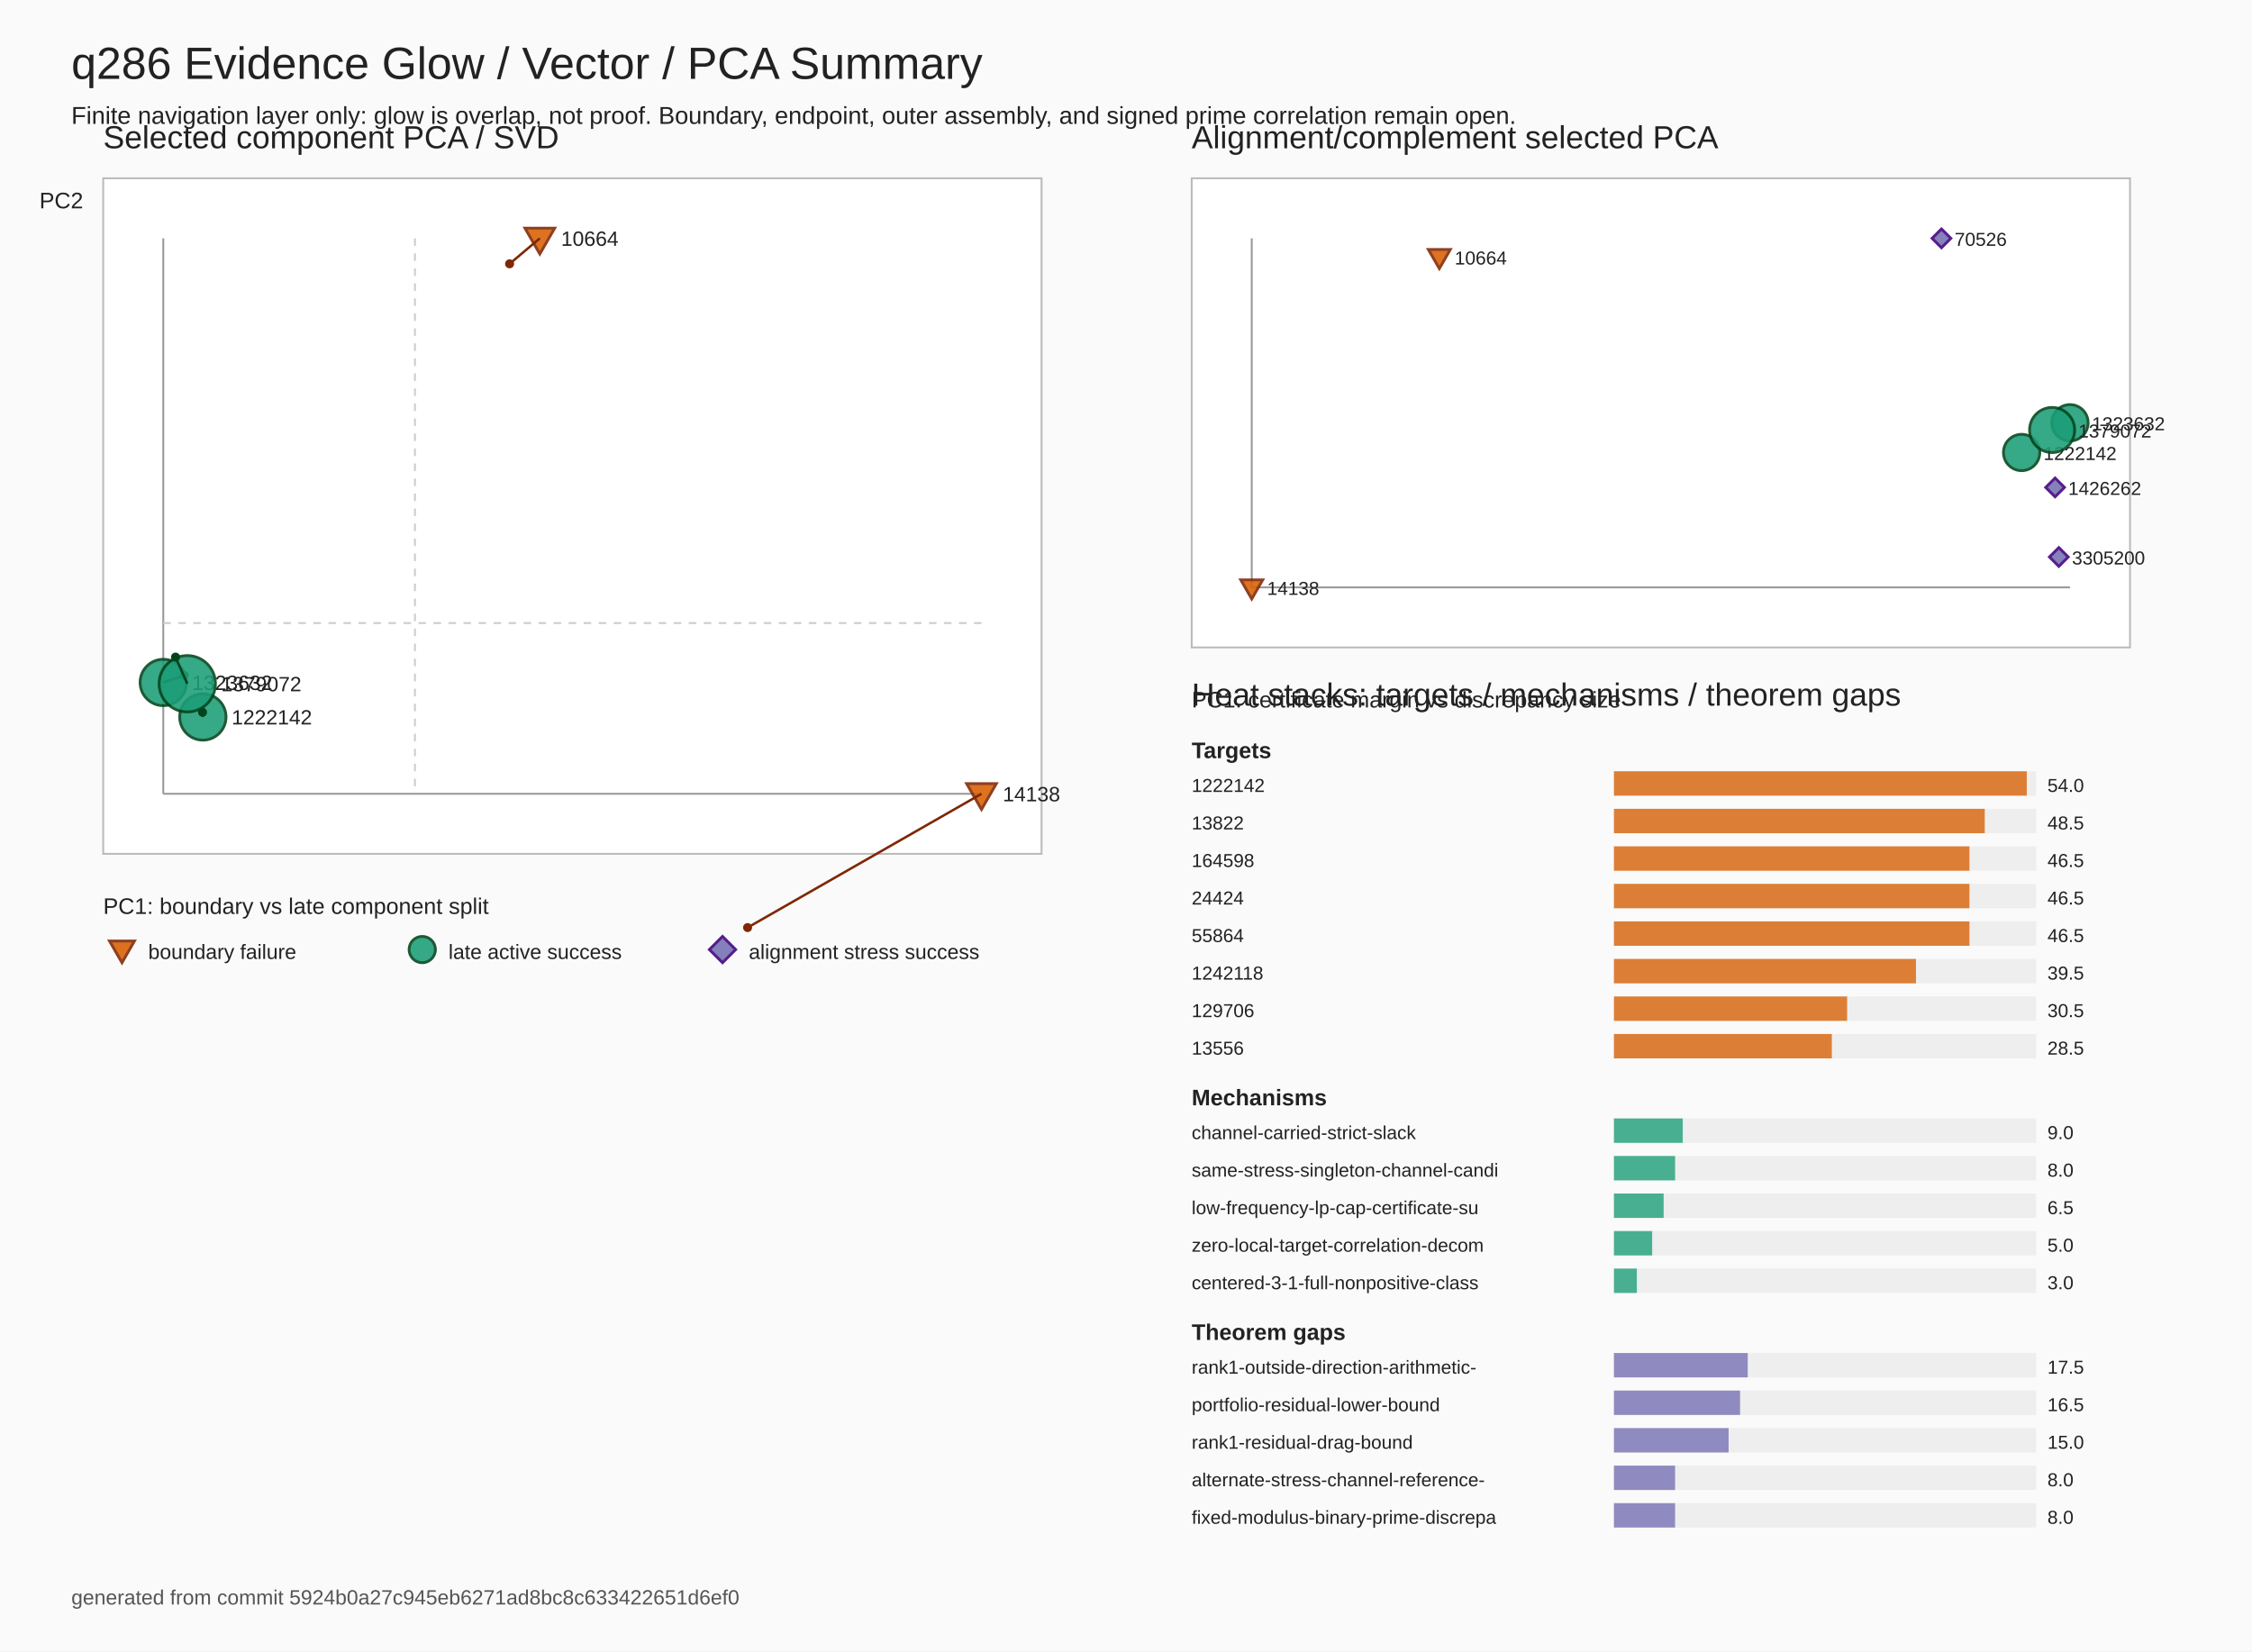
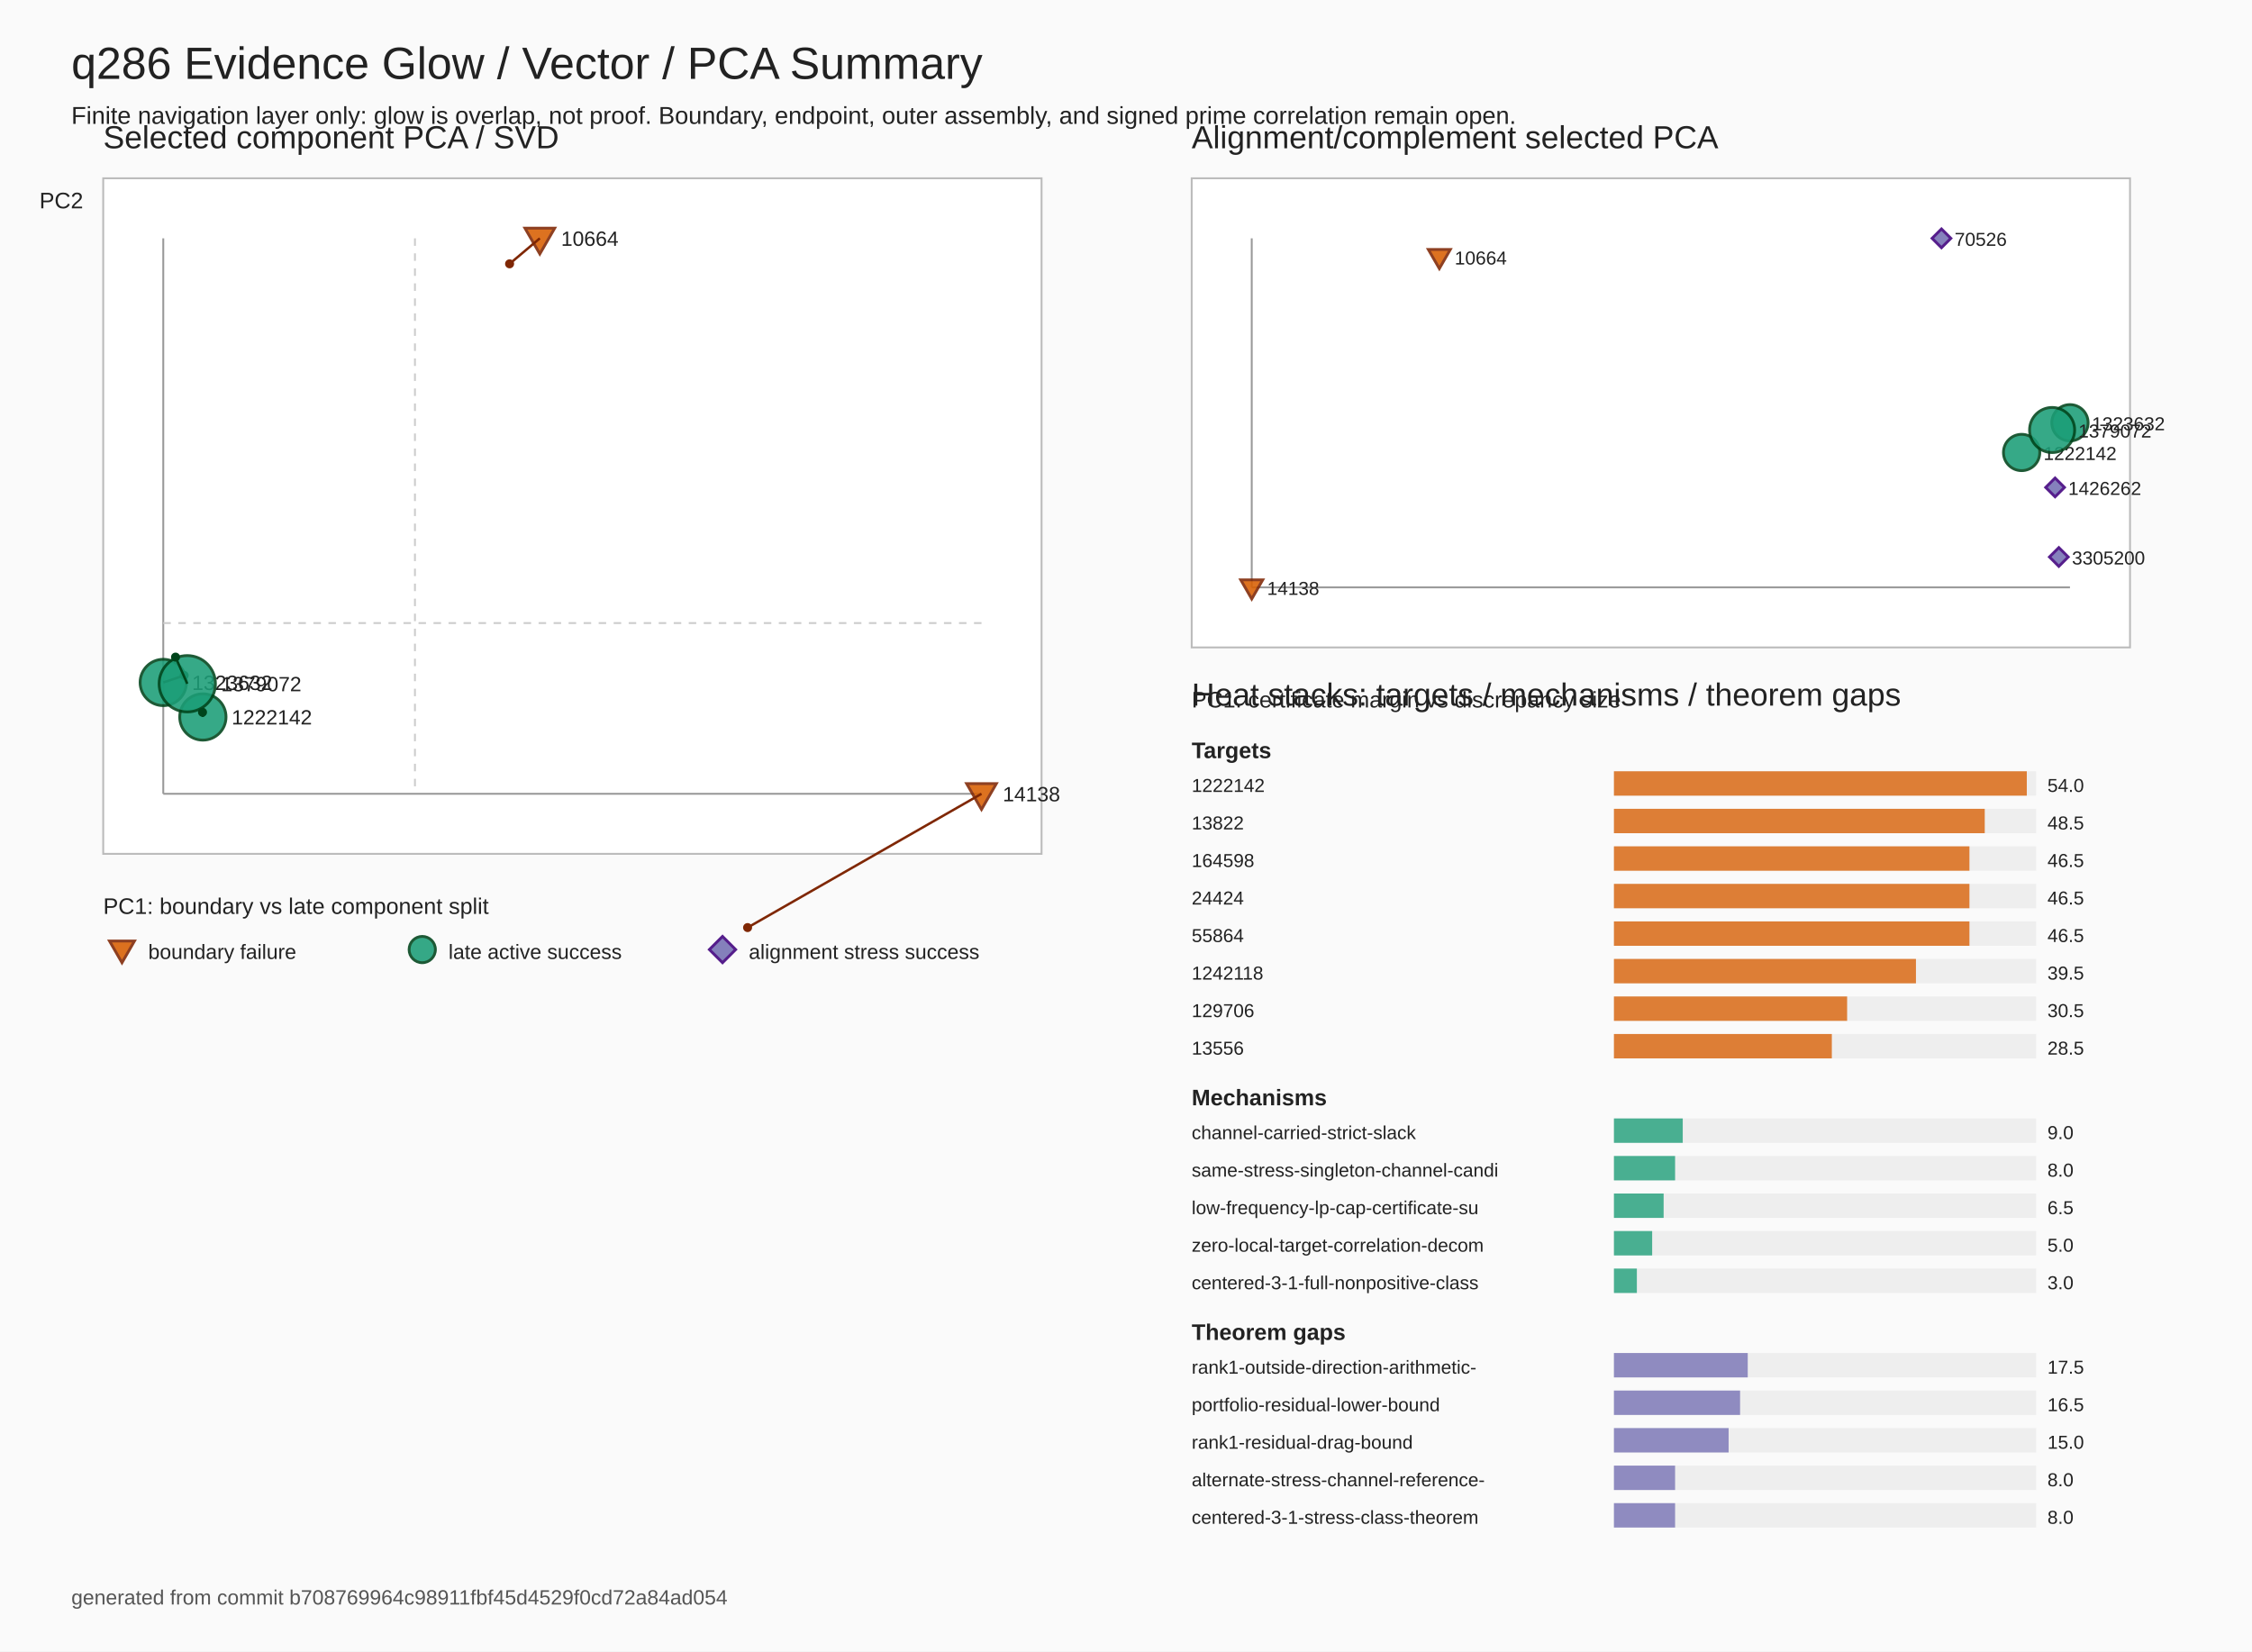
<svg xmlns="http://www.w3.org/2000/svg" width="1200" height="880" viewBox="0 0 1200 880" role="img" aria-labelledby="title desc">
  <rect x="0.00" y="0.00" width="1200.00" height="880.00" fill="#fafafa" stroke="none" opacity="1.0" />
  <text x="38.00" y="42.00" font-size="24" font-family="Arial, sans-serif" font-weight="500" text-anchor="start" fill="#222">q286 Evidence Glow / Vector / PCA Summary</text>
  <text x="38.00" y="66.00" font-size="13" font-family="Arial, sans-serif" font-weight="400" text-anchor="start" fill="#222">Finite navigation layer only: glow is overlap, not proof. Boundary, endpoint, outer assembly, and signed prime correlation remain open.</text>
-   <text x="38.00" y="855.00" font-size="11" font-family="Arial, sans-serif" font-weight="400" text-anchor="start" fill="#555">generated from commit 5924b0a27c945eb6271ad8bc8c633422651d6ef0</text>
+   <text x="38.00" y="855.00" font-size="11" font-family="Arial, sans-serif" font-weight="400" text-anchor="start" fill="#555">generated from commit b708769964c98911fbf45d4529f0cd72a84ad054</text>
  <rect x="55.00" y="95.00" width="500.00" height="360.00" fill="#ffffff" stroke="#bbbbbb" opacity="1.0" />
  <text x="55.00" y="79.00" font-size="17" font-family="Arial, sans-serif" font-weight="500" text-anchor="start" fill="#222">Selected component PCA / SVD</text>
  <text x="55.00" y="487.00" font-size="12" font-family="Arial, sans-serif" font-weight="400" text-anchor="start" fill="#222">PC1: boundary vs late component split</text>
  <text x="21.00" y="111.00" font-size="12" font-family="Arial, sans-serif" font-weight="400" text-anchor="start" fill="#222">PC2</text>
  <line x1="87.00" y1="423.00" x2="523.00" y2="423.00" stroke="#999" stroke-width="1" />
  <line x1="87.00" y1="127.00" x2="87.00" y2="423.00" stroke="#999" stroke-width="1" />
  <line x1="221.11" y1="127.00" x2="221.11" y2="423.00" stroke="#cccccc" stroke-width="1" stroke-dasharray="4 4" />
  <line x1="87.00" y1="332.02" x2="523.00" y2="332.02" stroke="#cccccc" stroke-width="1" stroke-dasharray="4 4" />
  <polygon points="287.65,135.33 279.73,121.58 295.57,121.58" fill="#d95f02" stroke="#7f2704" stroke-width="1.5" opacity="0.88" />
  <text x="298.98" y="131.00" font-size="11" font-family="Arial, sans-serif" font-weight="400" text-anchor="start" fill="#222">10664</text>
  <line x1="287.65" y1="127.00" x2="271.54" y2="140.59" stroke="#7f2704" stroke-width="1.3" />
  <circle cx="271.54" cy="140.59" r="2.4" fill="#7f2704" />
  <polygon points="523.00,431.33 515.08,417.58 530.92,417.58" fill="#d95f02" stroke="#7f2704" stroke-width="1.5" opacity="0.88" />
  <text x="534.33" y="427.00" font-size="11" font-family="Arial, sans-serif" font-weight="400" text-anchor="start" fill="#222">14138</text>
  <line x1="523.00" y1="423.00" x2="398.36" y2="494.29" stroke="#7f2704" stroke-width="1.3" />
  <circle cx="398.36" cy="494.29" r="2.4" fill="#7f2704" />
  <circle cx="108.10" cy="382.06" r="12.33" fill="#1b9e77" stroke="#00441b" stroke-width="1.5" opacity="0.88" />
  <text x="123.43" y="386.06" font-size="11" font-family="Arial, sans-serif" font-weight="400" text-anchor="start" fill="#222">1222142</text>
  <line x1="108.10" y1="382.06" x2="107.91" y2="379.54" stroke="#00441b" stroke-width="1.3" />
  <circle cx="107.91" cy="379.54" r="2.4" fill="#00441b" />
  <circle cx="87.00" cy="363.67" r="12.33" fill="#1b9e77" stroke="#00441b" stroke-width="1.5" opacity="0.88" />
  <text x="102.33" y="367.67" font-size="11" font-family="Arial, sans-serif" font-weight="400" text-anchor="start" fill="#222">1323632</text>
  <line x1="87.00" y1="363.67" x2="98.13" y2="359.93" stroke="#00441b" stroke-width="1.3" />
  <circle cx="98.13" cy="359.93" r="2.4" fill="#00441b" />
  <circle cx="99.79" cy="364.36" r="15.00" fill="#1b9e77" stroke="#00441b" stroke-width="1.5" opacity="0.88" />
  <text x="117.79" y="368.36" font-size="11" font-family="Arial, sans-serif" font-weight="400" text-anchor="start" fill="#222">1379072</text>
  <line x1="99.79" y1="364.36" x2="93.53" y2="350.16" stroke="#00441b" stroke-width="1.3" />
  <circle cx="93.53" cy="350.16" r="2.4" fill="#00441b" />
  <polygon points="65.00,513.00 58.35,501.45 71.65,501.45" fill="#d95f02" stroke="#7f2704" stroke-width="1.5" opacity="0.88" />
  <text x="79.00" y="511.00" font-size="11" font-family="Arial, sans-serif" font-weight="400" text-anchor="start" fill="#222">boundary failure</text>
  <circle cx="225.00" cy="506.00" r="7.00" fill="#1b9e77" stroke="#00441b" stroke-width="1.5" opacity="0.88" />
  <text x="239.00" y="511.00" font-size="11" font-family="Arial, sans-serif" font-weight="400" text-anchor="start" fill="#222">late active success</text>
  <polygon points="385.00,499.00 392.00,506.00 385.00,513.00 378.00,506.00" fill="#7570b3" stroke="#3f007d" stroke-width="1.5" opacity="0.88" />
  <text x="399.00" y="511.00" font-size="11" font-family="Arial, sans-serif" font-weight="400" text-anchor="start" fill="#222">alignment stress success</text>
  <rect x="635.00" y="95.00" width="500.00" height="250.00" fill="#ffffff" stroke="#bbbbbb" opacity="1.0" />
  <text x="635.00" y="79.00" font-size="17" font-family="Arial, sans-serif" font-weight="500" text-anchor="start" fill="#222">Alignment/complement selected PCA</text>
  <text x="635.00" y="377.00" font-size="12" font-family="Arial, sans-serif" font-weight="400" text-anchor="start" fill="#222">PC1: certificate margin vs discrepancy size</text>
  <line x1="667.00" y1="313.00" x2="1103.00" y2="313.00" stroke="#999" stroke-width="1" />
  <line x1="667.00" y1="127.00" x2="667.00" y2="313.00" stroke="#999" stroke-width="1" />
  <polygon points="766.97,143.12 761.11,132.95 772.82,132.95" fill="#d95f02" stroke="#7f2704" stroke-width="1.5" opacity="0.88" />
  <text x="775.13" y="140.95" font-size="10" font-family="Arial, sans-serif" font-weight="400" text-anchor="start" fill="#222">10664</text>
  <polygon points="667.00,319.17 661.14,308.99 672.86,308.99" fill="#d95f02" stroke="#7f2704" stroke-width="1.5" opacity="0.88" />
  <text x="675.17" y="317.00" font-size="10" font-family="Arial, sans-serif" font-weight="400" text-anchor="start" fill="#222">14138</text>
  <polygon points="1034.53,122.00 1039.53,127.00 1034.53,132.00 1029.53,127.00" fill="#7570b3" stroke="#3f007d" stroke-width="1.5" opacity="0.88" />
  <text x="1041.53" y="131.00" font-size="10" font-family="Arial, sans-serif" font-weight="400" text-anchor="start" fill="#222">70526</text>
  <circle cx="1077.24" cy="241.12" r="9.67" fill="#1b9e77" stroke="#00441b" stroke-width="1.5" opacity="0.88" />
  <text x="1088.91" y="245.12" font-size="10" font-family="Arial, sans-serif" font-weight="400" text-anchor="start" fill="#222">1222142</text>
  <circle cx="1103.00" cy="225.29" r="9.67" fill="#1b9e77" stroke="#00441b" stroke-width="1.5" opacity="0.88" />
  <text x="1114.67" y="229.29" font-size="10" font-family="Arial, sans-serif" font-weight="400" text-anchor="start" fill="#222">1323632</text>
  <circle cx="1093.49" cy="229.14" r="12.00" fill="#1b9e77" stroke="#00441b" stroke-width="1.5" opacity="0.88" />
  <text x="1107.49" y="233.14" font-size="10" font-family="Arial, sans-serif" font-weight="400" text-anchor="start" fill="#222">1379072</text>
  <polygon points="1095.07,254.73 1100.07,259.73 1095.07,264.73 1090.07,259.73" fill="#7570b3" stroke="#3f007d" stroke-width="1.5" opacity="0.88" />
  <text x="1102.07" y="263.73" font-size="10" font-family="Arial, sans-serif" font-weight="400" text-anchor="start" fill="#222">1426262</text>
  <polygon points="1097.07,291.80 1102.07,296.80 1097.07,301.80 1092.07,296.80" fill="#7570b3" stroke="#3f007d" stroke-width="1.5" opacity="0.88" />
  <text x="1104.07" y="300.80" font-size="10" font-family="Arial, sans-serif" font-weight="400" text-anchor="start" fill="#222">3305200</text>
  <text x="635.00" y="376.00" font-size="17" font-family="Arial, sans-serif" font-weight="500" text-anchor="start" fill="#222">Heat stacks: targets / mechanisms / theorem gaps</text>
  <text x="635.00" y="404.00" font-size="12" font-family="Arial, sans-serif" font-weight="600" text-anchor="start" fill="#222">Targets</text>
  <text x="635.00" y="422.00" font-size="10" font-family="Arial, sans-serif" font-weight="400" text-anchor="start" fill="#222">1222142</text>
  <rect x="860.00" y="411.00" width="225.00" height="13.00" fill="#eeeeee" stroke="none" opacity="1.0" />
  <rect x="860.00" y="411.00" width="220.00" height="13.00" fill="#d95f02" stroke="none" opacity="0.78" />
  <text x="1091.00" y="422.00" font-size="10" font-family="Arial, sans-serif" font-weight="400" text-anchor="start" fill="#222">54.0</text>
  <text x="635.00" y="442.00" font-size="10" font-family="Arial, sans-serif" font-weight="400" text-anchor="start" fill="#222">13822</text>
  <rect x="860.00" y="431.00" width="225.00" height="13.00" fill="#eeeeee" stroke="none" opacity="1.0" />
  <rect x="860.00" y="431.00" width="197.59" height="13.00" fill="#d95f02" stroke="none" opacity="0.78" />
  <text x="1091.00" y="442.00" font-size="10" font-family="Arial, sans-serif" font-weight="400" text-anchor="start" fill="#222">48.5</text>
  <text x="635.00" y="462.00" font-size="10" font-family="Arial, sans-serif" font-weight="400" text-anchor="start" fill="#222">164598</text>
  <rect x="860.00" y="451.00" width="225.00" height="13.00" fill="#eeeeee" stroke="none" opacity="1.0" />
  <rect x="860.00" y="451.00" width="189.44" height="13.00" fill="#d95f02" stroke="none" opacity="0.78" />
  <text x="1091.00" y="462.00" font-size="10" font-family="Arial, sans-serif" font-weight="400" text-anchor="start" fill="#222">46.5</text>
  <text x="635.00" y="482.00" font-size="10" font-family="Arial, sans-serif" font-weight="400" text-anchor="start" fill="#222">24424</text>
  <rect x="860.00" y="471.00" width="225.00" height="13.00" fill="#eeeeee" stroke="none" opacity="1.0" />
  <rect x="860.00" y="471.00" width="189.44" height="13.00" fill="#d95f02" stroke="none" opacity="0.78" />
  <text x="1091.00" y="482.00" font-size="10" font-family="Arial, sans-serif" font-weight="400" text-anchor="start" fill="#222">46.5</text>
  <text x="635.00" y="502.00" font-size="10" font-family="Arial, sans-serif" font-weight="400" text-anchor="start" fill="#222">55864</text>
  <rect x="860.00" y="491.00" width="225.00" height="13.00" fill="#eeeeee" stroke="none" opacity="1.0" />
  <rect x="860.00" y="491.00" width="189.44" height="13.00" fill="#d95f02" stroke="none" opacity="0.78" />
  <text x="1091.00" y="502.00" font-size="10" font-family="Arial, sans-serif" font-weight="400" text-anchor="start" fill="#222">46.5</text>
  <text x="635.00" y="522.00" font-size="10" font-family="Arial, sans-serif" font-weight="400" text-anchor="start" fill="#222">1242118</text>
  <rect x="860.00" y="511.00" width="225.00" height="13.00" fill="#eeeeee" stroke="none" opacity="1.0" />
  <rect x="860.00" y="511.00" width="160.93" height="13.00" fill="#d95f02" stroke="none" opacity="0.78" />
  <text x="1091.00" y="522.00" font-size="10" font-family="Arial, sans-serif" font-weight="400" text-anchor="start" fill="#222">39.5</text>
  <text x="635.00" y="542.00" font-size="10" font-family="Arial, sans-serif" font-weight="400" text-anchor="start" fill="#222">129706</text>
  <rect x="860.00" y="531.00" width="225.00" height="13.00" fill="#eeeeee" stroke="none" opacity="1.0" />
  <rect x="860.00" y="531.00" width="124.26" height="13.00" fill="#d95f02" stroke="none" opacity="0.78" />
  <text x="1091.00" y="542.00" font-size="10" font-family="Arial, sans-serif" font-weight="400" text-anchor="start" fill="#222">30.5</text>
  <text x="635.00" y="562.00" font-size="10" font-family="Arial, sans-serif" font-weight="400" text-anchor="start" fill="#222">13556</text>
  <rect x="860.00" y="551.00" width="225.00" height="13.00" fill="#eeeeee" stroke="none" opacity="1.0" />
  <rect x="860.00" y="551.00" width="116.11" height="13.00" fill="#d95f02" stroke="none" opacity="0.78" />
  <text x="1091.00" y="562.00" font-size="10" font-family="Arial, sans-serif" font-weight="400" text-anchor="start" fill="#222">28.5</text>
  <text x="635.00" y="589.00" font-size="12" font-family="Arial, sans-serif" font-weight="600" text-anchor="start" fill="#222">Mechanisms</text>
  <text x="635.00" y="607.00" font-size="10" font-family="Arial, sans-serif" font-weight="400" text-anchor="start" fill="#222">channel-carried-strict-slack</text>
  <rect x="860.00" y="596.00" width="225.00" height="13.00" fill="#eeeeee" stroke="none" opacity="1.0" />
  <rect x="860.00" y="596.00" width="36.67" height="13.00" fill="#1b9e77" stroke="none" opacity="0.78" />
  <text x="1091.00" y="607.00" font-size="10" font-family="Arial, sans-serif" font-weight="400" text-anchor="start" fill="#222">9.0</text>
  <text x="635.00" y="627.00" font-size="10" font-family="Arial, sans-serif" font-weight="400" text-anchor="start" fill="#222">same-stress-singleton-channel-candi</text>
  <rect x="860.00" y="616.00" width="225.00" height="13.00" fill="#eeeeee" stroke="none" opacity="1.0" />
  <rect x="860.00" y="616.00" width="32.59" height="13.00" fill="#1b9e77" stroke="none" opacity="0.78" />
  <text x="1091.00" y="627.00" font-size="10" font-family="Arial, sans-serif" font-weight="400" text-anchor="start" fill="#222">8.0</text>
  <text x="635.00" y="647.00" font-size="10" font-family="Arial, sans-serif" font-weight="400" text-anchor="start" fill="#222">low-frequency-lp-cap-certificate-su</text>
  <rect x="860.00" y="636.00" width="225.00" height="13.00" fill="#eeeeee" stroke="none" opacity="1.0" />
  <rect x="860.00" y="636.00" width="26.48" height="13.00" fill="#1b9e77" stroke="none" opacity="0.78" />
  <text x="1091.00" y="647.00" font-size="10" font-family="Arial, sans-serif" font-weight="400" text-anchor="start" fill="#222">6.5</text>
  <text x="635.00" y="667.00" font-size="10" font-family="Arial, sans-serif" font-weight="400" text-anchor="start" fill="#222">zero-local-target-correlation-decom</text>
  <rect x="860.00" y="656.00" width="225.00" height="13.00" fill="#eeeeee" stroke="none" opacity="1.0" />
  <rect x="860.00" y="656.00" width="20.37" height="13.00" fill="#1b9e77" stroke="none" opacity="0.78" />
  <text x="1091.00" y="667.00" font-size="10" font-family="Arial, sans-serif" font-weight="400" text-anchor="start" fill="#222">5.0</text>
  <text x="635.00" y="687.00" font-size="10" font-family="Arial, sans-serif" font-weight="400" text-anchor="start" fill="#222">centered-3-1-full-nonpositive-class</text>
  <rect x="860.00" y="676.00" width="225.00" height="13.00" fill="#eeeeee" stroke="none" opacity="1.0" />
  <rect x="860.00" y="676.00" width="12.22" height="13.00" fill="#1b9e77" stroke="none" opacity="0.78" />
  <text x="1091.00" y="687.00" font-size="10" font-family="Arial, sans-serif" font-weight="400" text-anchor="start" fill="#222">3.0</text>
  <text x="635.00" y="714.00" font-size="12" font-family="Arial, sans-serif" font-weight="600" text-anchor="start" fill="#222">Theorem gaps</text>
  <text x="635.00" y="732.00" font-size="10" font-family="Arial, sans-serif" font-weight="400" text-anchor="start" fill="#222">rank1-outside-direction-arithmetic-</text>
  <rect x="860.00" y="721.00" width="225.00" height="13.00" fill="#eeeeee" stroke="none" opacity="1.0" />
  <rect x="860.00" y="721.00" width="71.30" height="13.00" fill="#7570b3" stroke="none" opacity="0.78" />
  <text x="1091.00" y="732.00" font-size="10" font-family="Arial, sans-serif" font-weight="400" text-anchor="start" fill="#222">17.5</text>
  <text x="635.00" y="752.00" font-size="10" font-family="Arial, sans-serif" font-weight="400" text-anchor="start" fill="#222">portfolio-residual-lower-bound</text>
  <rect x="860.00" y="741.00" width="225.00" height="13.00" fill="#eeeeee" stroke="none" opacity="1.0" />
  <rect x="860.00" y="741.00" width="67.22" height="13.00" fill="#7570b3" stroke="none" opacity="0.78" />
  <text x="1091.00" y="752.00" font-size="10" font-family="Arial, sans-serif" font-weight="400" text-anchor="start" fill="#222">16.5</text>
  <text x="635.00" y="772.00" font-size="10" font-family="Arial, sans-serif" font-weight="400" text-anchor="start" fill="#222">rank1-residual-drag-bound</text>
  <rect x="860.00" y="761.00" width="225.00" height="13.00" fill="#eeeeee" stroke="none" opacity="1.0" />
  <rect x="860.00" y="761.00" width="61.11" height="13.00" fill="#7570b3" stroke="none" opacity="0.78" />
  <text x="1091.00" y="772.00" font-size="10" font-family="Arial, sans-serif" font-weight="400" text-anchor="start" fill="#222">15.0</text>
  <text x="635.00" y="792.00" font-size="10" font-family="Arial, sans-serif" font-weight="400" text-anchor="start" fill="#222">alternate-stress-channel-reference-</text>
  <rect x="860.00" y="781.00" width="225.00" height="13.00" fill="#eeeeee" stroke="none" opacity="1.0" />
  <rect x="860.00" y="781.00" width="32.59" height="13.00" fill="#7570b3" stroke="none" opacity="0.78" />
  <text x="1091.00" y="792.00" font-size="10" font-family="Arial, sans-serif" font-weight="400" text-anchor="start" fill="#222">8.0</text>
-   <text x="635.00" y="812.00" font-size="10" font-family="Arial, sans-serif" font-weight="400" text-anchor="start" fill="#222">fixed-modulus-binary-prime-discrepa</text>
+   <text x="635.00" y="812.00" font-size="10" font-family="Arial, sans-serif" font-weight="400" text-anchor="start" fill="#222">centered-3-1-stress-class-theorem</text>
  <rect x="860.00" y="801.00" width="225.00" height="13.00" fill="#eeeeee" stroke="none" opacity="1.0" />
  <rect x="860.00" y="801.00" width="32.59" height="13.00" fill="#7570b3" stroke="none" opacity="0.78" />
  <text x="1091.00" y="812.00" font-size="10" font-family="Arial, sans-serif" font-weight="400" text-anchor="start" fill="#222">8.0</text>
</svg>
